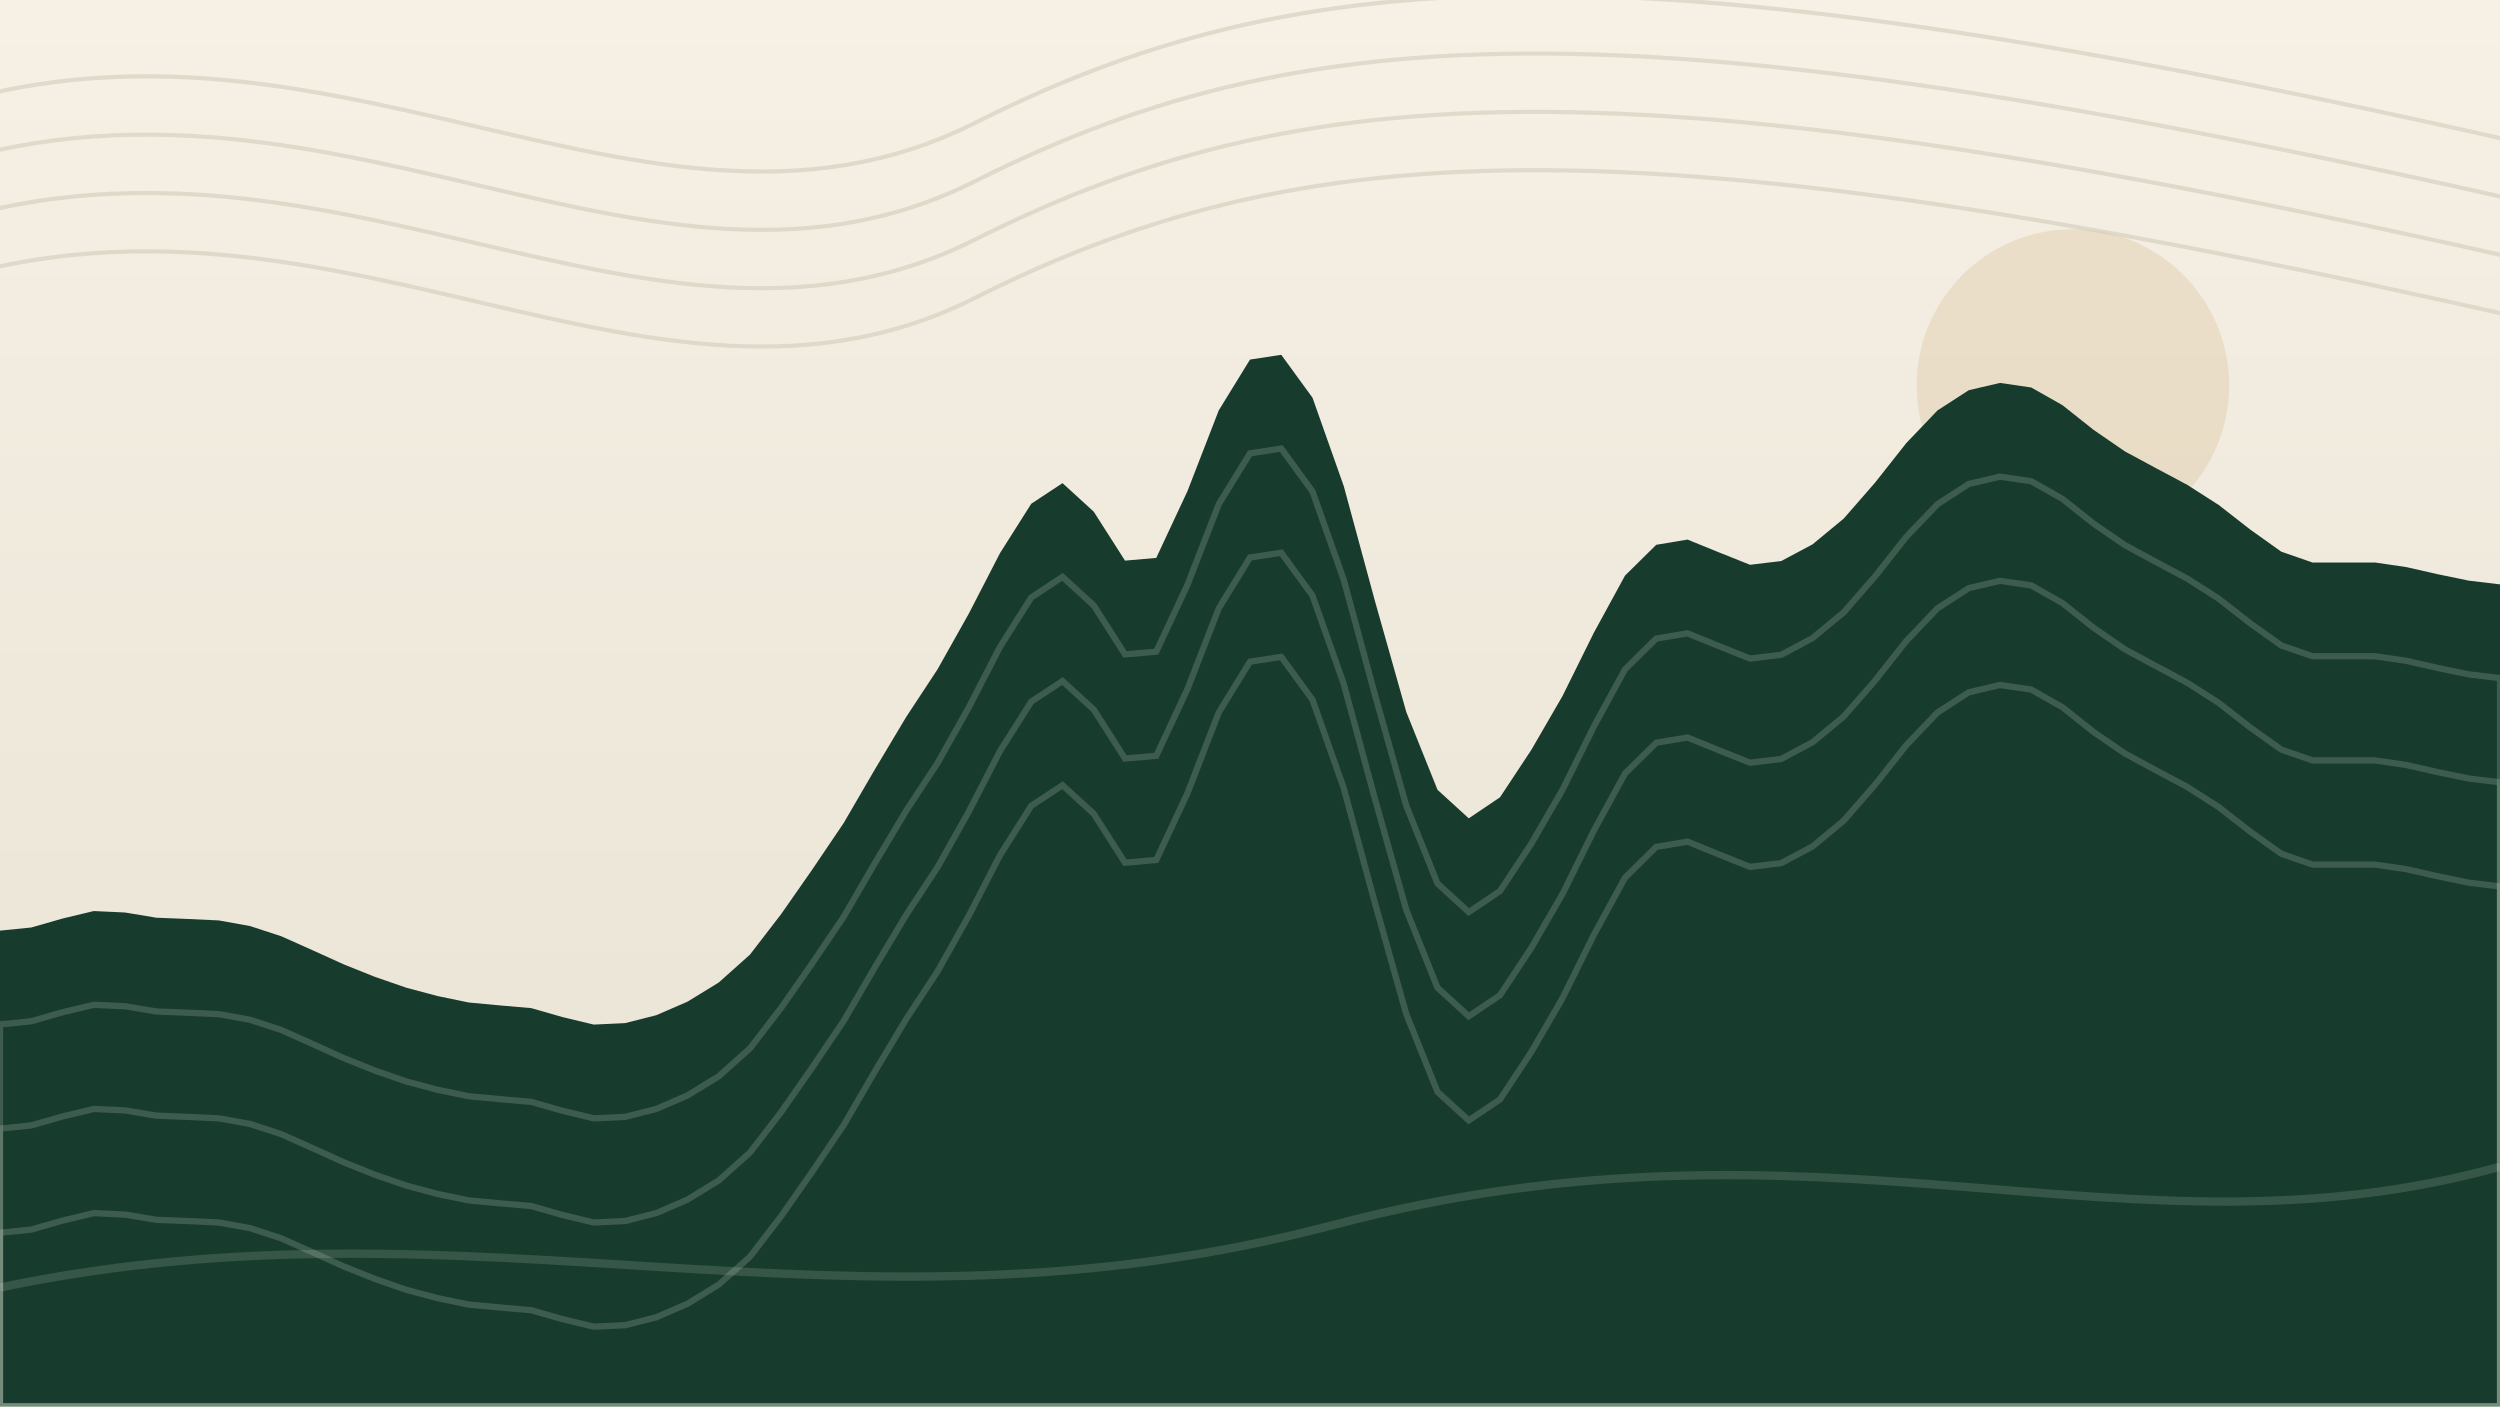
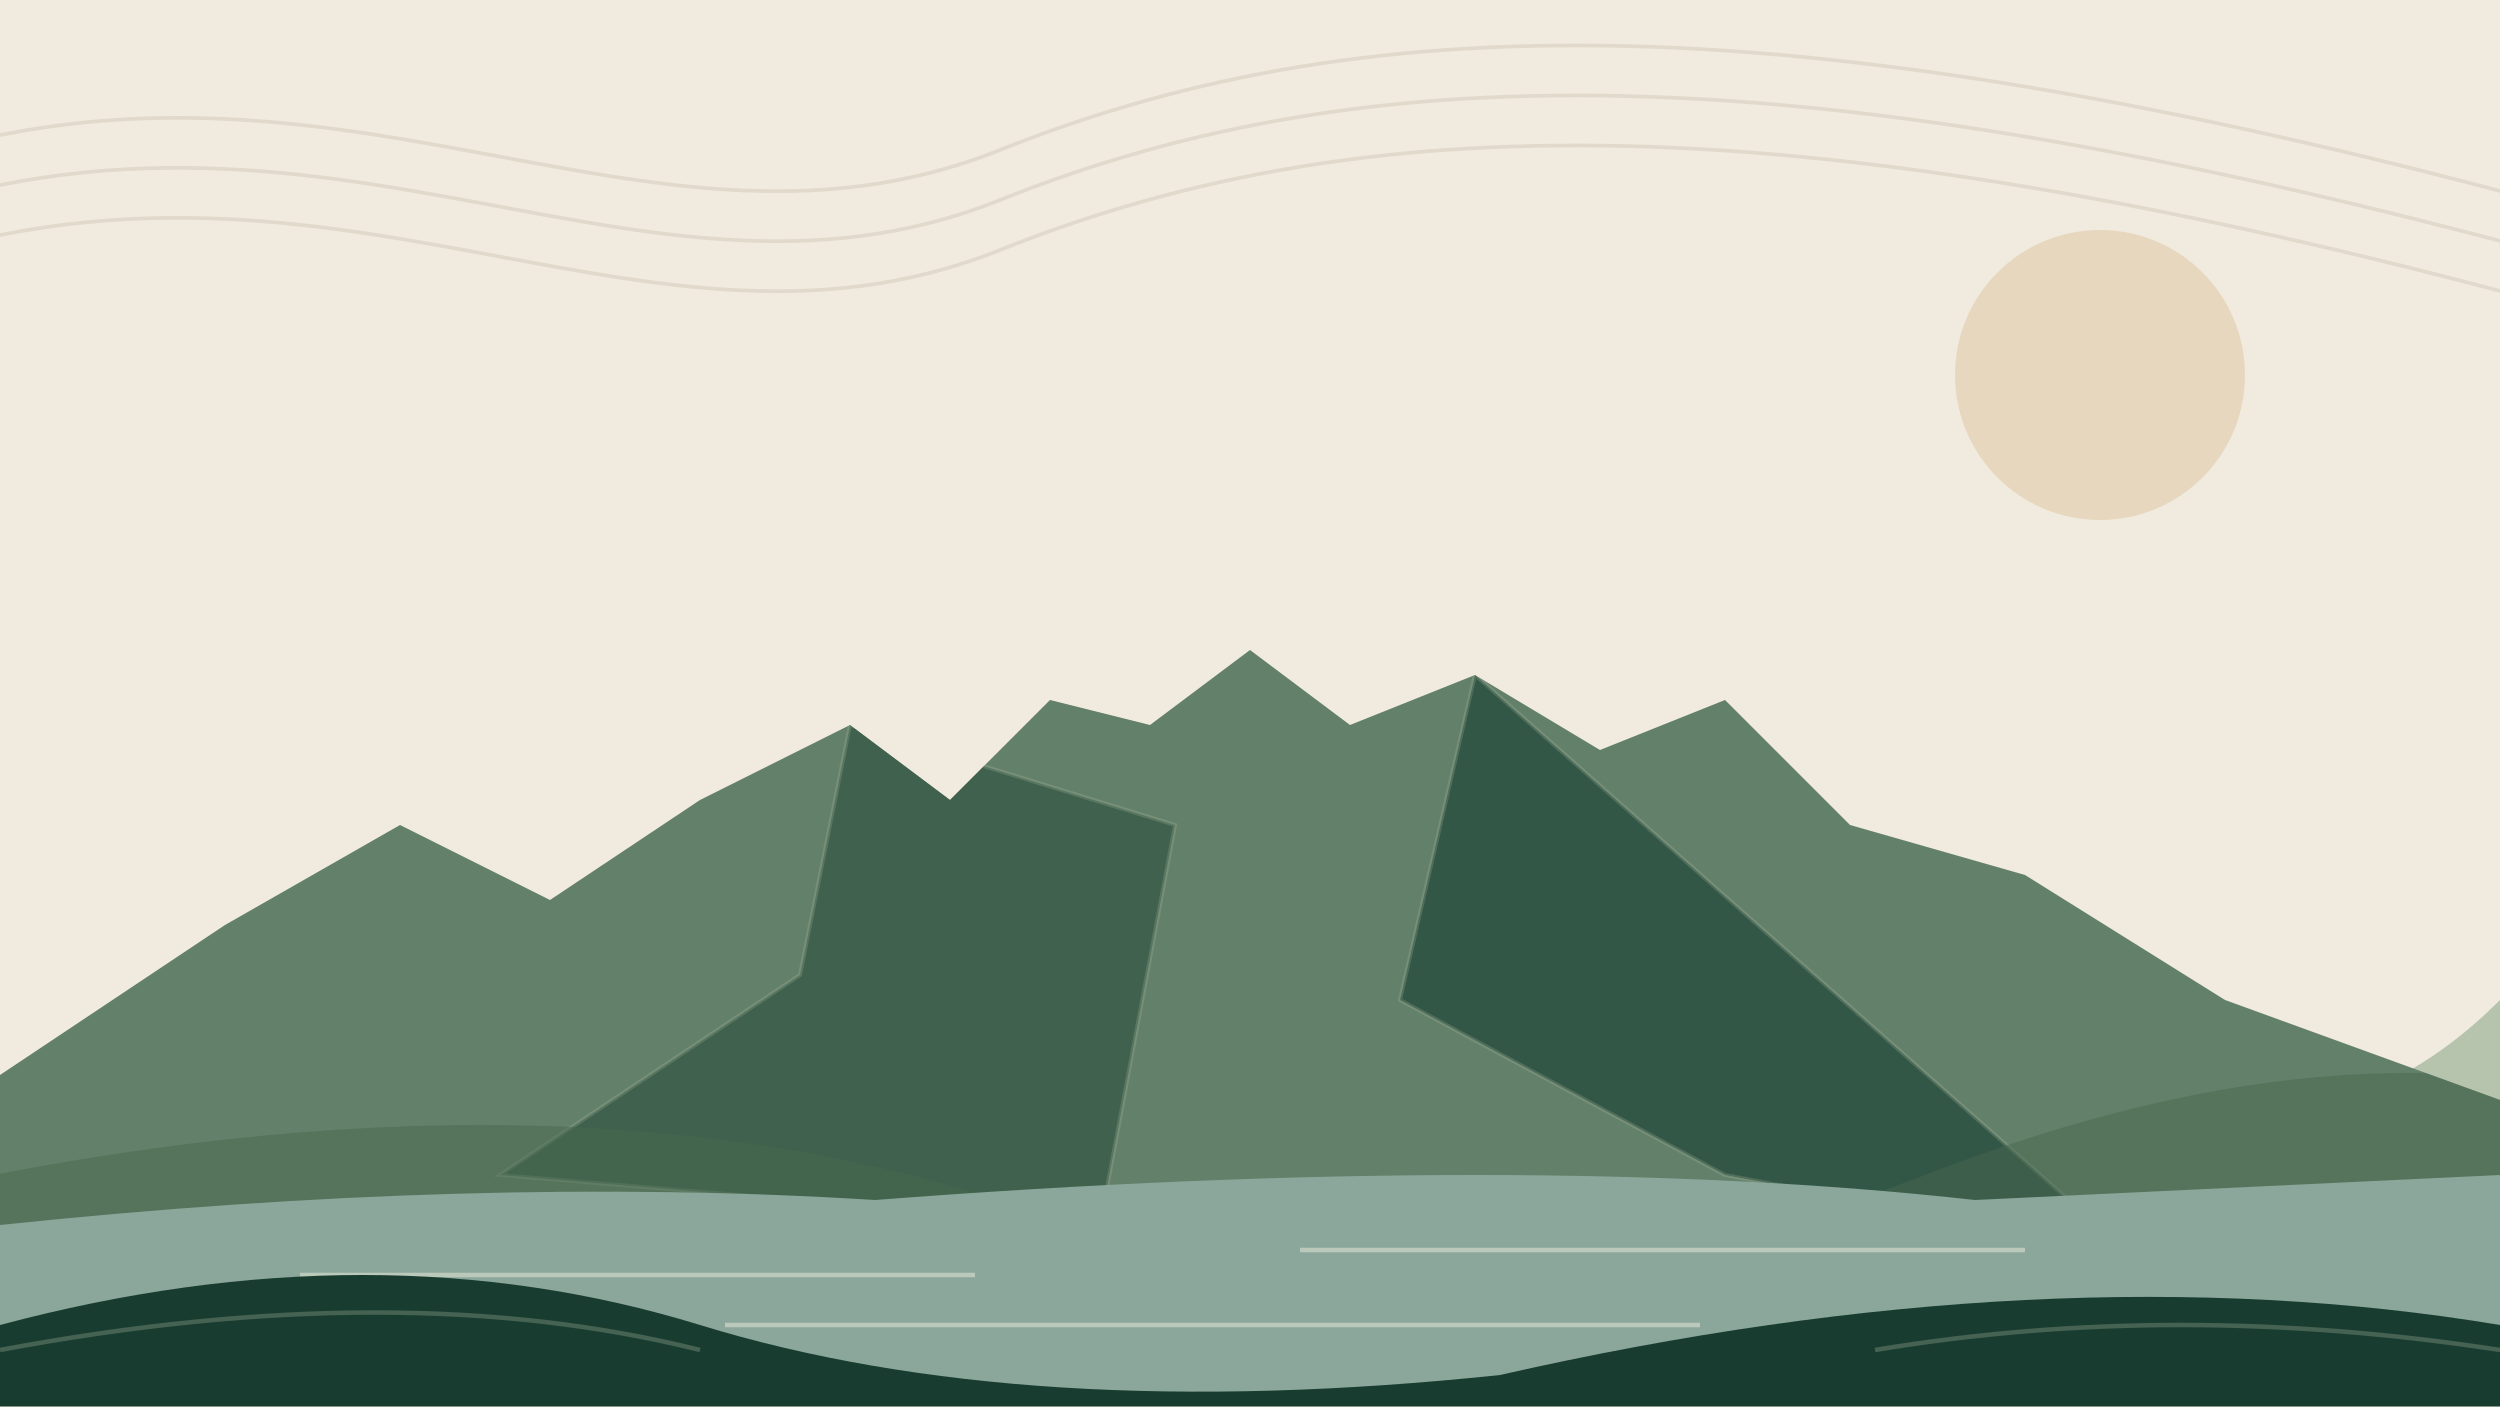
<svg xmlns="http://www.w3.org/2000/svg" viewBox="0 0 1200 675" role="img" aria-labelledby="title desc">
-   <defs>
-     <linearGradient id="paper" x2="0" y2="1">
-       <stop stop-color="#f6f0e5" />
-       <stop offset="1" stop-color="#e8e2d3" />
-     </linearGradient>
-     <clipPath id="ridge">
-       <path d="M 0 446.7 L 0.0 446.7 L 15.0 445.2 L 30.0 440.9 L 45.0 437.3 L 60.0 438.0 L 75.0 440.5 L 90.0 441.1 L 105.0 441.8 L 120.0 444.5 L 135.0 449.4 L 150.0 456.1 L 165.0 462.9 L 180.0 468.9 L 195.0 474.1 L 210.0 478.1 L 225.0 481.2 L 240.0 482.6 L 255.0 483.9 L 270.0 488.2 L 285.0 491.8 L 300.0 491.1 L 315.0 487.3 L 330.0 480.8 L 345.0 471.6 L 360.0 458.2 L 375.0 438.7 L 390.0 417.2 L 405.0 395.0 L 420.0 369.2 L 435.0 344.1 L 450.0 321.3 L 465.0 294.6 L 480.0 265.5 L 495.0 241.8 L 510.0 231.9 L 525.0 245.6 L 540.0 269.1 L 555.0 267.8 L 570.0 235.7 L 585.0 197.0 L 600.0 172.6 L 615.0 170.3 L 630.0 190.9 L 645.0 233.3 L 660.0 288.6 L 675.0 341.7 L 690.0 379.1 L 705.0 392.8 L 720.0 382.7 L 735.0 360.0 L 750.0 334.1 L 765.0 303.8 L 780.0 276.3 L 795.0 261.5 L 810.0 259.0 L 825.0 265.1 L 840.0 271.1 L 855.0 269.3 L 870.0 261.3 L 885.0 248.9 L 900.0 231.7 L 915.0 212.7 L 930.0 197.0 L 945.0 187.3 L 960.0 183.8 L 975.0 186.0 L 990.0 194.5 L 1005.0 206.4 L 1020.0 216.7 L 1035.0 224.8 L 1050.0 232.8 L 1065.0 242.4 L 1080.0 254.1 L 1095.0 264.8 L 1110.0 270.0 L 1125.0 270.0 L 1140.0 270.0 L 1155.0 272.2 L 1170.0 275.6 L 1185.0 278.7 L 1200.0 280.5 L 1200 675 L 0 675 Z" />
-     </clipPath>
-   </defs>
-   <rect width="1200" height="675" fill="url(#paper)" />
-   <g fill="none" stroke="#c9c1af" stroke-opacity=".48" stroke-width="2">
-     <path d="M-80 72 C135 -35 301 143 468 59 S801 -27 1260 80" />
-     <path d="M-80 100 C135 -7 301 171 468 87 S801 1 1260 108" />
-     <path d="M-80 128 C135 21 301 199 468 115 S801 29 1260 136" />
-     <path d="M-80 156 C135 49 301 227 468 143 S801 57 1260 164" />
-   </g>
-   <circle cx="995" cy="185" r="75" fill="#ddc9a4" fill-opacity=".42" />
-   <path d="M 0 537.6 L 0.0 537.6 L 15.0 537.0 L 30.0 535.2 L 45.0 533.7 L 60.0 534.0 L 75.0 535.0 L 90.0 535.3 L 105.0 535.6 L 120.0 536.7 L 135.0 538.8 L 150.0 541.6 L 165.0 544.4 L 180.0 546.9 L 195.0 549.1 L 210.0 550.8 L 225.0 552.1 L 240.0 552.7 L 255.0 553.2 L 270.0 555.0 L 285.0 556.5 L 300.0 556.3 L 315.0 554.7 L 330.0 551.9 L 345.0 548.1 L 360.0 542.4 L 375.0 534.2 L 390.0 525.2 L 405.0 515.9 L 420.0 505.1 L 435.0 494.5 L 450.0 484.9 L 465.0 473.7 L 480.0 461.5 L 495.0 451.5 L 510.0 447.4 L 525.0 453.1 L 540.0 463.0 L 555.0 462.5 L 570.0 449.0 L 585.0 432.7 L 600.0 422.5 L 615.0 421.5 L 630.0 430.2 L 645.0 448.0 L 660.0 471.2 L 675.0 493.5 L 690.0 509.2 L 705.0 515.0 L 720.0 510.7 L 735.0 501.2 L 750.0 490.3 L 765.0 477.6 L 780.0 466.0 L 795.0 459.8 L 810.0 458.8 L 825.0 461.3 L 840.0 463.9 L 855.0 463.1 L 870.0 459.7 L 885.0 454.6 L 900.0 447.3 L 915.0 439.3 L 930.0 432.7 L 945.0 428.7 L 960.0 427.2 L 975.0 428.1 L 990.0 431.7 L 1005.0 436.7 L 1020.0 441.0 L 1035.0 444.4 L 1050.0 447.8 L 1065.0 451.8 L 1080.0 456.7 L 1095.0 461.2 L 1110.0 463.4 L 1125.0 463.4 L 1140.0 463.4 L 1155.0 464.3 L 1170.0 465.8 L 1185.0 467.1 L 1200.0 467.8 L 1200 675 L 0 675 Z" fill="#a9bea9" />
-   <path d="M 0 515.4 L 0.0 515.4 L 15.0 514.4 L 30.0 511.6 L 45.0 509.3 L 60.0 509.7 L 75.0 511.3 L 90.0 511.7 L 105.0 512.2 L 120.0 513.9 L 135.0 517.1 L 150.0 521.5 L 165.0 525.9 L 180.0 529.8 L 195.0 533.1 L 210.0 535.8 L 225.0 537.8 L 240.0 538.7 L 255.0 539.5 L 270.0 542.3 L 285.0 544.6 L 300.0 544.2 L 315.0 541.7 L 330.0 537.5 L 345.0 531.5 L 360.0 522.8 L 375.0 510.1 L 390.0 496.2 L 405.0 481.7 L 420.0 465.0 L 435.0 448.7 L 450.0 433.8 L 465.0 416.5 L 480.0 397.6 L 495.0 382.2 L 510.0 375.7 L 525.0 384.6 L 540.0 399.9 L 555.0 399.0 L 570.0 378.2 L 585.0 353.0 L 600.0 337.2 L 615.0 335.7 L 630.0 349.1 L 645.0 376.6 L 660.0 412.6 L 675.0 447.1 L 690.0 471.4 L 705.0 480.3 L 720.0 473.7 L 735.0 459.0 L 750.0 442.1 L 765.0 422.5 L 780.0 404.6 L 795.0 395.0 L 810.0 393.4 L 825.0 397.3 L 840.0 401.2 L 855.0 400.1 L 870.0 394.8 L 885.0 386.8 L 900.0 375.6 L 915.0 363.2 L 930.0 353.0 L 945.0 346.8 L 960.0 344.4 L 975.0 345.9 L 990.0 351.4 L 1005.0 359.1 L 1020.0 365.8 L 1035.0 371.1 L 1050.0 376.3 L 1065.0 382.6 L 1080.0 390.2 L 1095.0 397.2 L 1110.0 400.5 L 1125.0 400.5 L 1140.0 400.5 L 1155.0 402.0 L 1170.0 404.1 L 1185.0 406.2 L 1200.0 407.3 L 1200 675 L 0 675 Z" fill="#668b73" />
-   <path d="M 0 446.7 L 0.0 446.7 L 15.0 445.2 L 30.0 440.9 L 45.0 437.3 L 60.0 438.0 L 75.0 440.5 L 90.0 441.1 L 105.0 441.8 L 120.0 444.5 L 135.0 449.4 L 150.0 456.1 L 165.0 462.9 L 180.0 468.9 L 195.0 474.1 L 210.0 478.1 L 225.0 481.2 L 240.0 482.6 L 255.0 483.9 L 270.0 488.2 L 285.0 491.8 L 300.0 491.1 L 315.0 487.3 L 330.0 480.8 L 345.0 471.6 L 360.0 458.2 L 375.0 438.7 L 390.0 417.2 L 405.0 395.0 L 420.0 369.2 L 435.0 344.1 L 450.0 321.3 L 465.0 294.6 L 480.0 265.5 L 495.0 241.8 L 510.0 231.9 L 525.0 245.6 L 540.0 269.1 L 555.0 267.8 L 570.0 235.7 L 585.0 197.0 L 600.0 172.6 L 615.0 170.3 L 630.0 190.9 L 645.0 233.3 L 660.0 288.6 L 675.0 341.7 L 690.0 379.1 L 705.0 392.8 L 720.0 382.7 L 735.0 360.0 L 750.0 334.1 L 765.0 303.8 L 780.0 276.3 L 795.0 261.5 L 810.0 259.0 L 825.0 265.1 L 840.0 271.1 L 855.0 269.3 L 870.0 261.3 L 885.0 248.9 L 900.0 231.7 L 915.0 212.7 L 930.0 197.0 L 945.0 187.3 L 960.0 183.8 L 975.0 186.0 L 990.0 194.5 L 1005.0 206.4 L 1020.0 216.7 L 1035.0 224.8 L 1050.0 232.8 L 1065.0 242.4 L 1080.0 254.1 L 1095.0 264.8 L 1110.0 270.0 L 1125.0 270.0 L 1140.0 270.0 L 1155.0 272.2 L 1170.0 275.6 L 1185.0 278.7 L 1200.0 280.5 L 1200 675 L 0 675 Z" fill="#173b2d" />
-   <g clip-path="url(#ridge)">
-     <path d="M 0 491.7 L 0.0 491.7 L 15.0 490.2 L 30.0 485.9 L 45.0 482.3 L 60.0 483.0 L 75.0 485.5 L 90.0 486.1 L 105.0 486.8 L 120.0 489.5 L 135.0 494.4 L 150.0 501.1 L 165.0 507.9 L 180.0 513.9 L 195.0 519.1 L 210.0 523.1 L 225.0 526.2 L 240.0 527.6 L 255.0 528.9 L 270.0 533.2 L 285.0 536.8 L 300.0 536.1 L 315.0 532.3 L 330.0 525.8 L 345.0 516.6 L 360.0 503.2 L 375.0 483.7 L 390.0 462.2 L 405.0 440.0 L 420.0 414.2 L 435.0 389.1 L 450.0 366.3 L 465.0 339.6 L 480.0 310.5 L 495.0 286.8 L 510.0 276.9 L 525.0 290.6 L 540.0 314.1 L 555.0 312.8 L 570.0 280.7 L 585.0 242.0 L 600.0 217.6 L 615.0 215.3 L 630.0 235.9 L 645.0 278.3 L 660.0 333.6 L 675.0 386.7 L 690.0 424.1 L 705.0 437.8 L 720.0 427.7 L 735.0 405.0 L 750.0 379.1 L 765.0 348.8 L 780.0 321.3 L 795.0 306.5 L 810.0 304.0 L 825.0 310.1 L 840.0 316.1 L 855.0 314.3 L 870.0 306.3 L 885.0 293.9 L 900.0 276.7 L 915.0 257.7 L 930.0 242.0 L 945.0 232.3 L 960.0 228.8 L 975.0 231.0 L 990.0 239.5 L 1005.0 251.4 L 1020.0 261.7 L 1035.0 269.8 L 1050.0 277.8 L 1065.0 287.4 L 1080.0 299.1 L 1095.0 309.8 L 1110.0 315.0 L 1125.0 315.0 L 1140.0 315.0 L 1155.0 317.2 L 1170.0 320.6 L 1185.0 323.7 L 1200.0 325.5 L 1200 675 L 0 675 Z" fill="none" stroke="#d8e2d2" stroke-opacity=".20" stroke-width="3" />
-     <path d="M 0 541.7 L 0.0 541.7 L 15.0 540.2 L 30.0 535.9 L 45.0 532.3 L 60.0 533.0 L 75.0 535.5 L 90.0 536.1 L 105.0 536.8 L 120.0 539.5 L 135.0 544.4 L 150.0 551.1 L 165.0 557.9 L 180.0 563.9 L 195.0 569.1 L 210.0 573.1 L 225.0 576.2 L 240.0 577.6 L 255.0 578.9 L 270.0 583.2 L 285.0 586.8 L 300.0 586.1 L 315.0 582.3 L 330.0 575.8 L 345.0 566.6 L 360.0 553.2 L 375.0 533.7 L 390.0 512.2 L 405.0 490.0 L 420.0 464.2 L 435.0 439.1 L 450.0 416.3 L 465.0 389.6 L 480.0 360.5 L 495.0 336.8 L 510.0 326.9 L 525.0 340.6 L 540.0 364.1 L 555.0 362.8 L 570.0 330.7 L 585.0 292.0 L 600.0 267.6 L 615.0 265.3 L 630.0 285.9 L 645.0 328.3 L 660.0 383.6 L 675.0 436.7 L 690.0 474.1 L 705.0 487.8 L 720.0 477.7 L 735.0 455.0 L 750.0 429.1 L 765.0 398.8 L 780.0 371.3 L 795.0 356.5 L 810.0 354.0 L 825.0 360.1 L 840.0 366.1 L 855.0 364.3 L 870.0 356.3 L 885.0 343.9 L 900.0 326.7 L 915.0 307.7 L 930.0 292.0 L 945.0 282.3 L 960.0 278.8 L 975.0 281.0 L 990.0 289.5 L 1005.0 301.4 L 1020.0 311.7 L 1035.0 319.8 L 1050.0 327.8 L 1065.0 337.4 L 1080.0 349.1 L 1095.0 359.8 L 1110.0 365.0 L 1125.0 365.0 L 1140.0 365.0 L 1155.0 367.2 L 1170.0 370.6 L 1185.0 373.7 L 1200.0 375.5 L 1200 675 L 0 675 Z" fill="none" stroke="#d8e2d2" stroke-opacity=".20" stroke-width="3" />
-     <path d="M 0 591.7 L 0.0 591.7 L 15.0 590.2 L 30.0 585.9 L 45.0 582.3 L 60.0 583.0 L 75.0 585.5 L 90.0 586.1 L 105.0 586.8 L 120.0 589.5 L 135.0 594.4 L 150.0 601.1 L 165.0 607.9 L 180.0 613.9 L 195.0 619.1 L 210.0 623.1 L 225.0 626.2 L 240.0 627.6 L 255.0 628.9 L 270.0 633.2 L 285.0 636.8 L 300.0 636.1 L 315.0 632.3 L 330.0 625.8 L 345.0 616.6 L 360.0 603.2 L 375.0 583.7 L 390.0 562.2 L 405.0 540.0 L 420.0 514.2 L 435.0 489.1 L 450.0 466.3 L 465.0 439.6 L 480.0 410.5 L 495.0 386.8 L 510.0 376.9 L 525.0 390.6 L 540.0 414.1 L 555.0 412.8 L 570.0 380.7 L 585.0 342.0 L 600.0 317.6 L 615.0 315.3 L 630.0 335.9 L 645.0 378.3 L 660.0 433.6 L 675.0 486.7 L 690.0 524.1 L 705.0 537.8 L 720.0 527.7 L 735.0 505.0 L 750.0 479.1 L 765.0 448.8 L 780.0 421.3 L 795.0 406.5 L 810.0 404.0 L 825.0 410.1 L 840.0 416.1 L 855.0 414.3 L 870.0 406.3 L 885.0 393.9 L 900.0 376.7 L 915.0 357.7 L 930.0 342.0 L 945.0 332.3 L 960.0 328.8 L 975.0 331.0 L 990.0 339.5 L 1005.0 351.4 L 1020.0 361.7 L 1035.0 369.8 L 1050.0 377.8 L 1065.0 387.4 L 1080.0 399.1 L 1095.0 409.8 L 1110.0 415.0 L 1125.0 415.0 L 1140.0 415.0 L 1155.0 417.2 L 1170.0 420.6 L 1185.0 423.7 L 1200.0 425.5 L 1200 675 L 0 675 Z" fill="none" stroke="#d8e2d2" stroke-opacity=".20" stroke-width="3" />
-     <path d="M0 618 C230 570 405 650 640 588 S1020 610 1200 560" fill="none" stroke="#c5d7c2" stroke-opacity=".18" stroke-width="4" />
+   <rect width="1200" height="675" fill="#f1ebdf" />
+   <g transform="scale(12)">
+     <g fill="none" stroke="#c7bdab" stroke-opacity=".36" stroke-width=".15">
+       <path d="M-8 8 C12 -1 25 12 40 6 S73 0 105 9" />
+       <path d="M-8 10 C12 1 25 14 40 8 S73 2 105 11" />
+       <path d="M-8 12 C12 3 25 16 40 10 S73 4 105 13" />
+     </g>
+     <circle cx="84" cy="15" r="5.8" fill="#d6bd91" opacity=".42" />
+     <path d="M0 46 Q14 38 28 43 T56 42 T81 42 T100 40 V56.25 H0Z" fill="#b6c4ad" />
+     <defs>
+       <clipPath id="mountain">
+         <path d="M0 43 L9 37 L16 33 L22 36 L28 32 L34 29 L38 32 L42 28 L46 29 L50 26 L54 29 L59 27 L64 30 L69 28 L74 33 L81 35 L89 40 L100 44 L100 56.25 L0 56.25 Z" />
+       </clipPath>
+     </defs>
+     <path d="M0 43 L9 37 L16 33 L22 36 L28 32 L34 29 L38 32 L42 28 L46 29 L50 26 L54 29 L59 27 L64 30 L69 28 L74 33 L81 35 L89 40 L100 44 L100 56.25 L0 56.25 Z" fill="#63806a" />
+     <g clip-path="url(#mountain)">
+       <path d="M34 29 L32 39 L20 47 L44 49 L47 33 Z" fill="#315541" opacity=".72" />
+       <path d="M59 27 L56 40 L69 47 L85 50 Z" fill="#204637" opacity=".72" />
+       <path d="M34 29 L32 39 L20 47 L44 49 L47 33 Z" fill="none" stroke="#c9d1b7" stroke-opacity=".19" stroke-width=".16" />
+       <path d="M59 27 L56 40 L69 47 L85 50 Z" fill="none" stroke="#c9d1b7" stroke-opacity=".19" stroke-width=".16" />
+       <path d="M-5 48 Q21 42 40 48 T77 47 T108 45 V60 H-5Z" fill="#47674e" opacity=".48" />
+     </g>
+     <path d="M0 49 Q19 47 35 48 Q61 46 79 48 L100 47 L100 56.25 L0 56.25Z" fill="#8ba79b" />
+     <path d="M12 51 H39 M52 50 H81 M29 53 H68 M74 54 H94" stroke="#e0e5d1" stroke-opacity=".55" stroke-width=".18" />
+     <path d="M0 53 Q15 49 28 53 T60 55 Q82 50 100 53 V56.25 H0Z" fill="#183d30" />
+     <path d="M0 54 Q16 51 28 54 M75 54 Q87 52 100 54" fill="none" stroke="#d6d9bc" stroke-opacity=".24" stroke-width=".18" />
  </g>
</svg>
